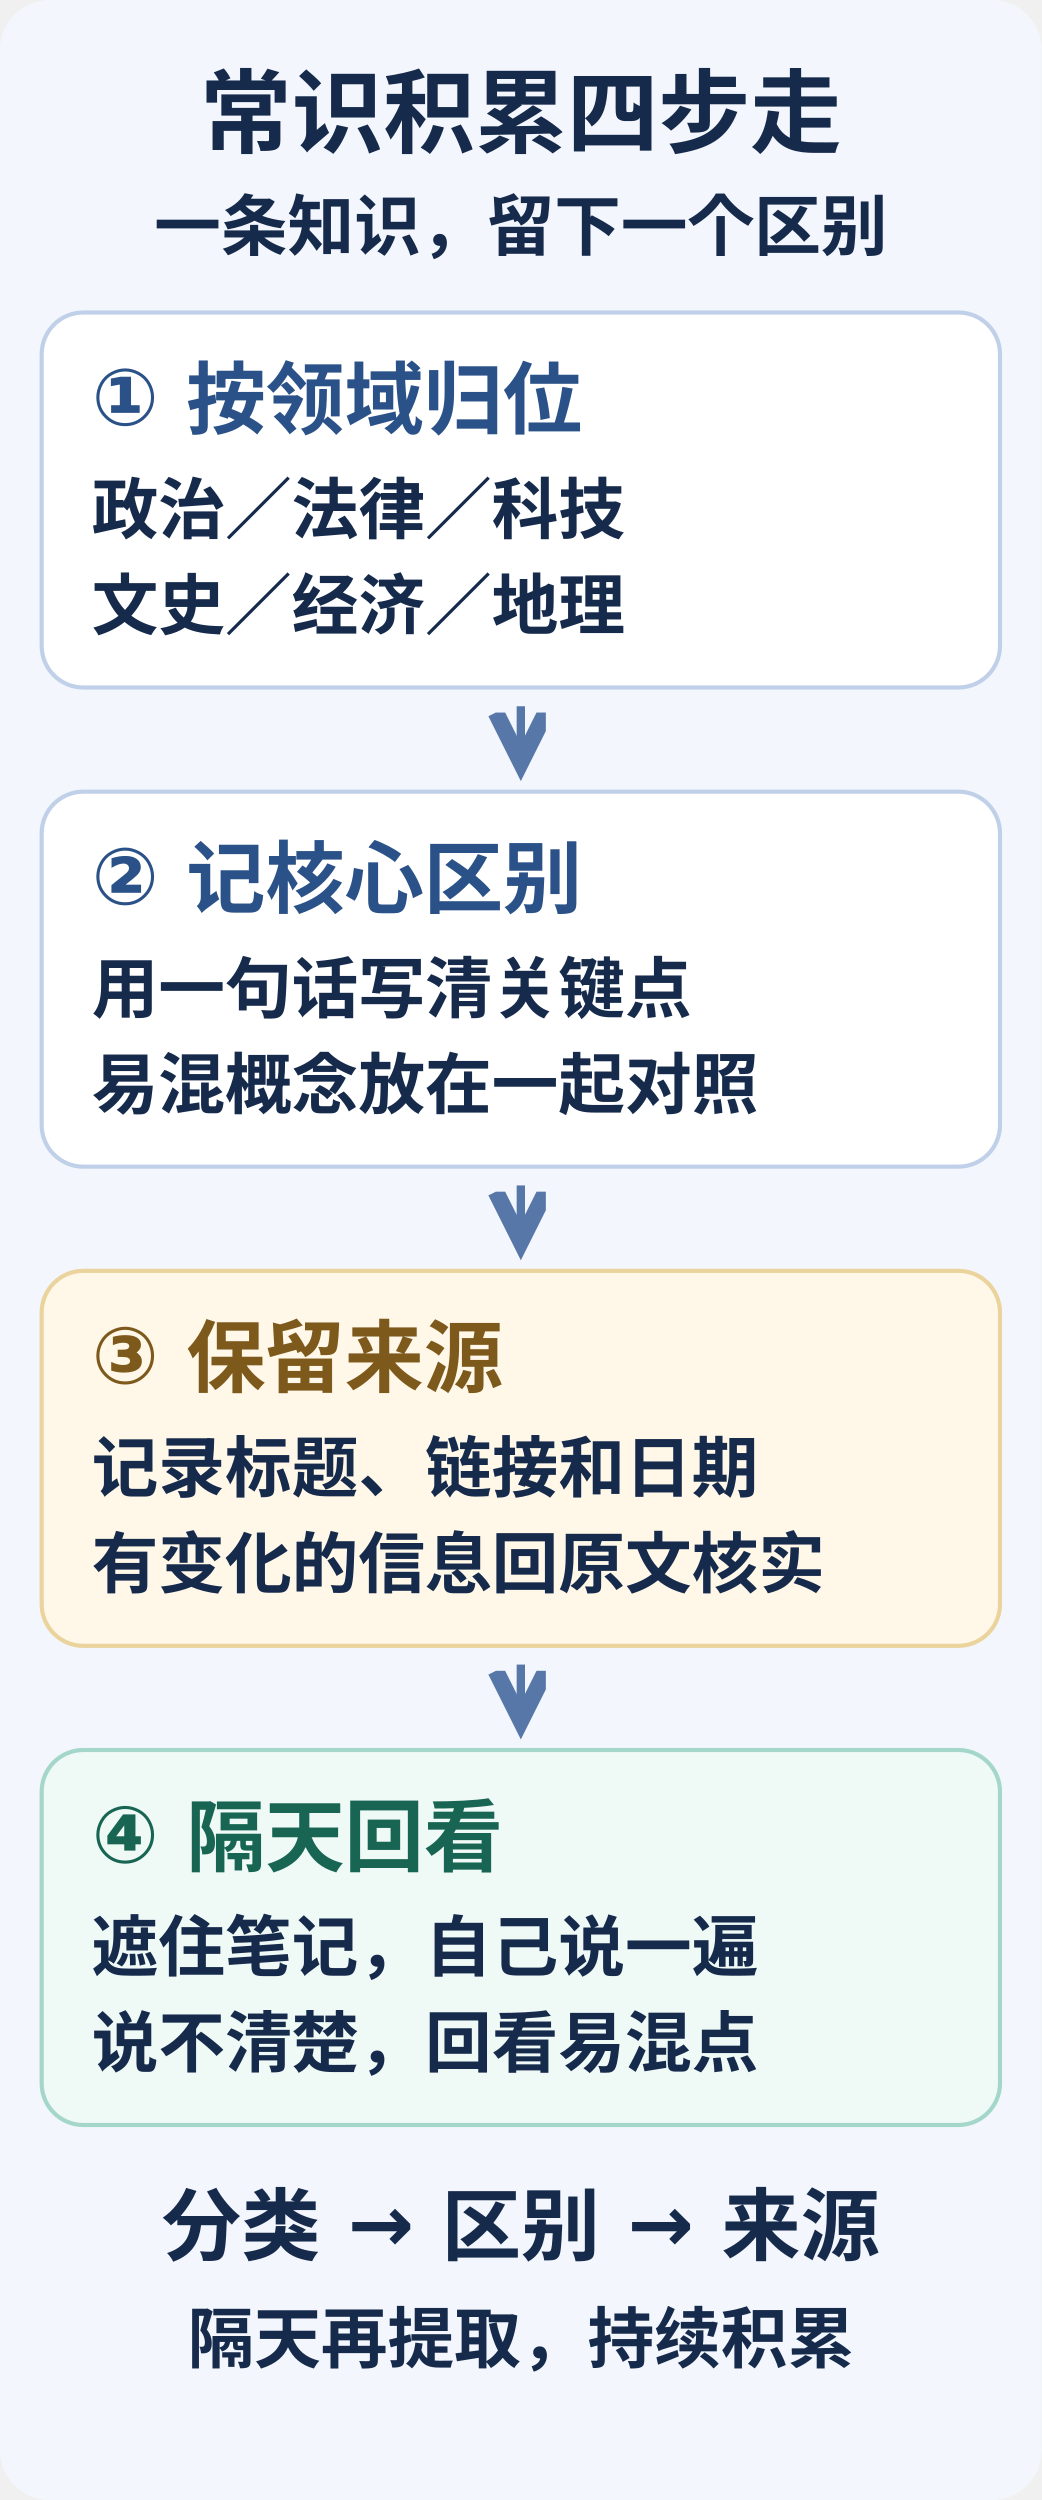
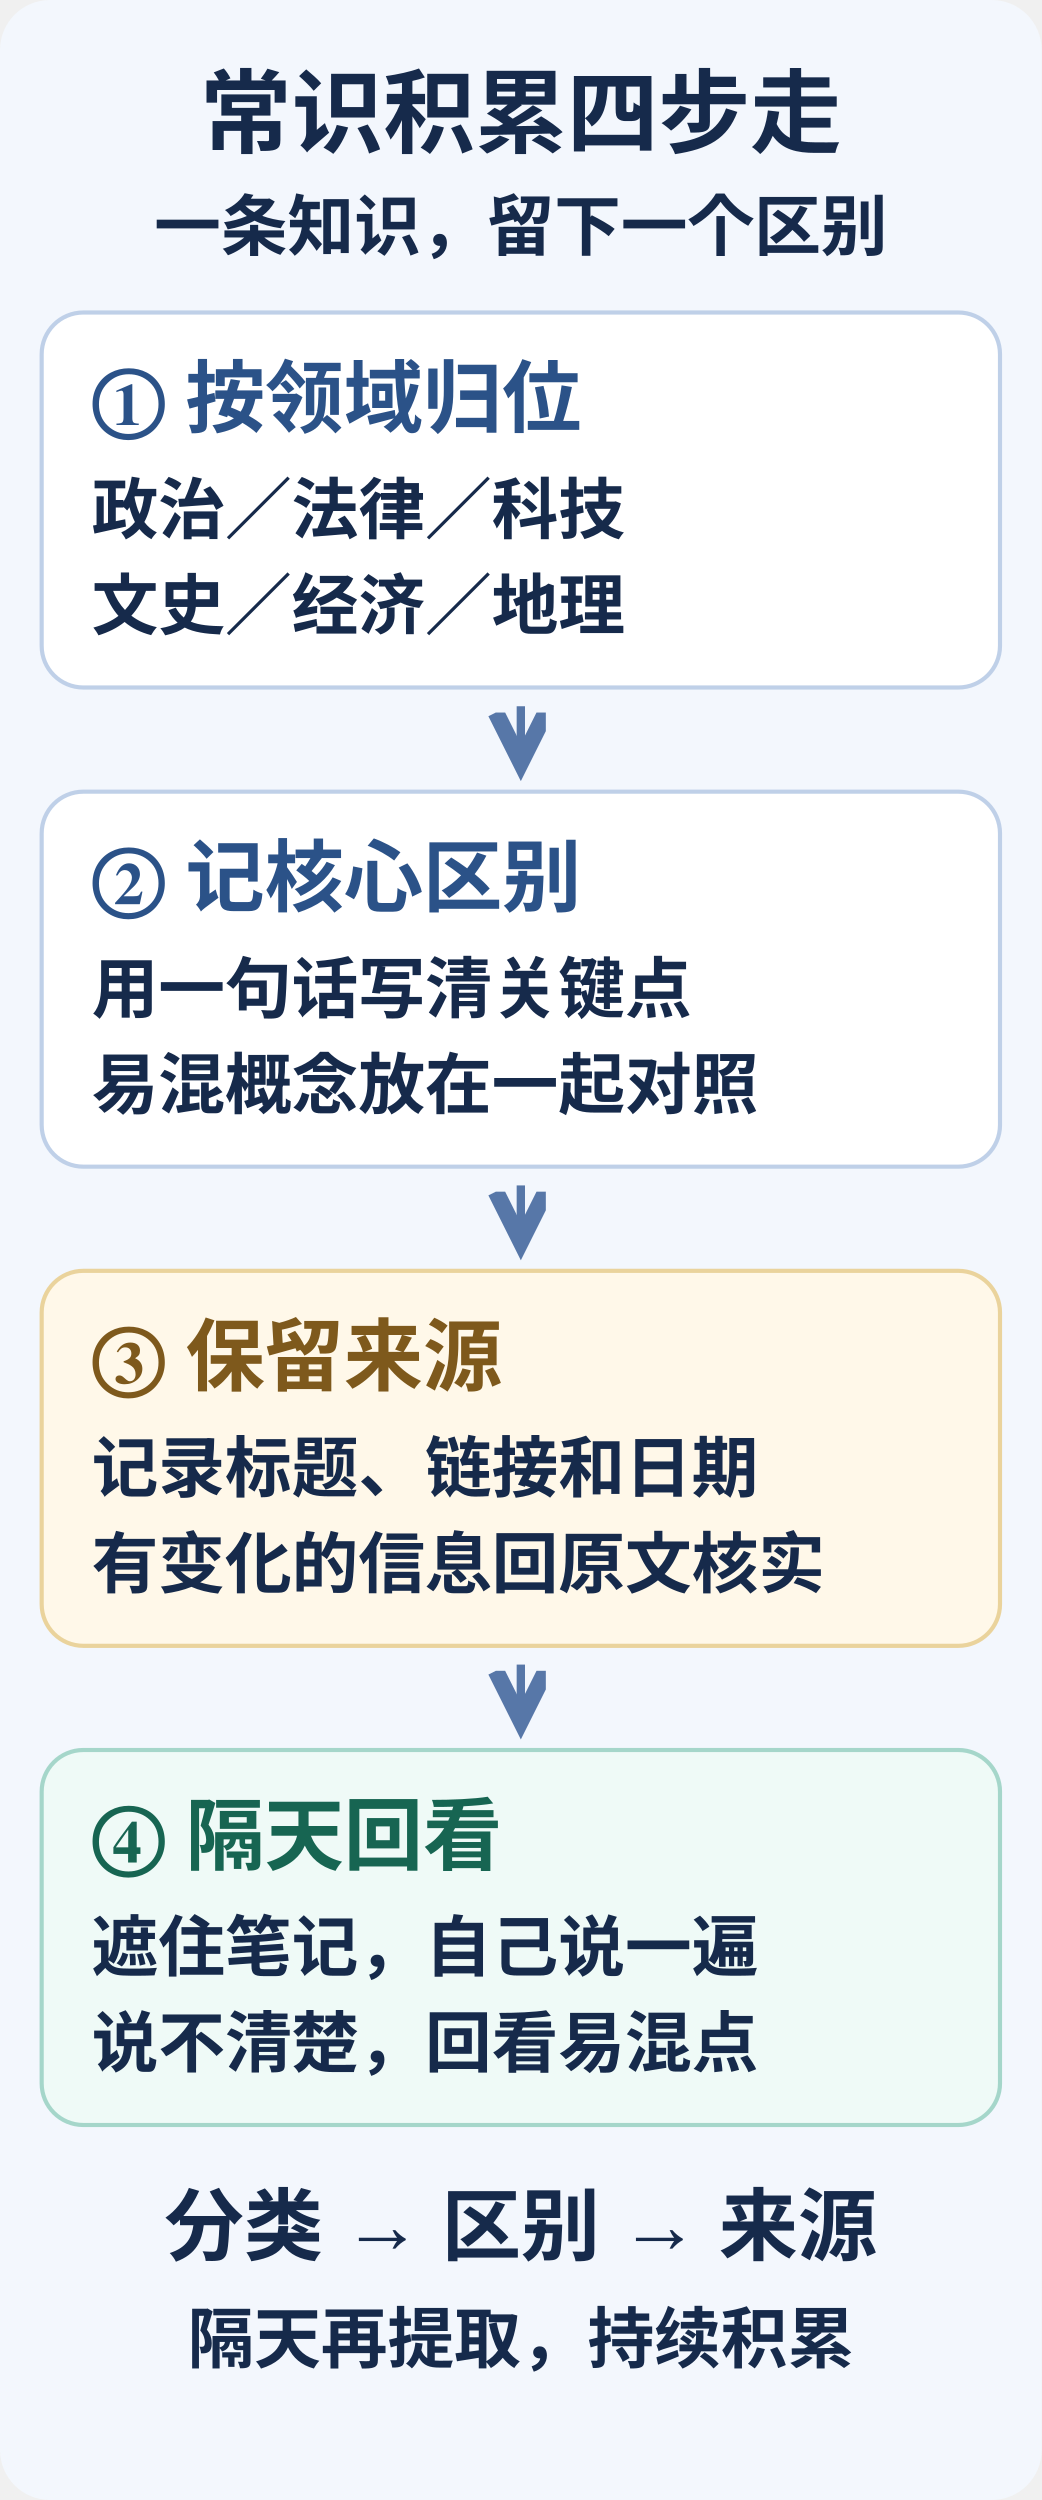
<svg xmlns="http://www.w3.org/2000/svg" width="500" height="1200" viewBox="0 0 500 1200" role="img" aria-labelledby="title desc">
  <defs>
    <marker id="arrow" markerWidth="10" markerHeight="10" refX="6" refY="3" orient="auto">
      <path d="M0 0 L6 3 L0 6" fill="none" stroke="#5777a8" stroke-width="2" />
    </marker>
  </defs>
  <rect width="500" height="1200" rx="24" fill="#f3f7fd" />
-   <g font-family="Microsoft YaHei, PingFang SC, sans-serif" fill="#162a4b">
+   <g font-family="'Times New Roman', 'KaiTi', '楷体', 'STKaiti', 'Kaiti SC', serif" fill="#162a4b">
    <text x="250" y="70" font-size="44" font-weight="800" text-anchor="middle">常识积累四步走</text>
    <text x="250" y="120" font-size="32" font-weight="600" text-anchor="middle">一条知识，留下一个区别</text>
    <rect x="20" y="150" width="460" height="180" rx="20" fill="#fff" stroke="#bfd0e8" stroke-width="2" />
    <text x="44" y="204" font-size="38" font-weight="800" fill="#2b5288">① 按领域归位</text>
    <text x="44" y="256" font-size="32" font-weight="600">政治／法律／科技</text>
    <text x="44" y="302" font-size="32" font-weight="600">文史／经济／地理</text>
    <path d="M250 339 V366" fill="none" stroke="#5777a8" stroke-width="4" marker-end="url(#arrow)" />
    <rect x="20" y="380" width="460" height="180" rx="20" fill="#fff" stroke="#bfd0e8" stroke-width="2" />
    <text x="44" y="434" font-size="38" font-weight="800" fill="#2b5288">② 记核心区别</text>
    <text x="44" y="486" font-size="32" font-weight="600">用一句话写清关键点</text>
    <text x="44" y="532" font-size="32" font-weight="600">易混概念放在一起对照</text>
    <path d="M250 569 V596" fill="none" stroke="#5777a8" stroke-width="4" marker-end="url(#arrow)" />
    <rect x="20" y="610" width="460" height="180" rx="20" fill="#fff8e9" stroke="#ead39c" stroke-width="2" />
    <text x="44" y="664" font-size="38" font-weight="800" fill="#7e591c">③ 保留来源</text>
    <text x="44" y="716" font-size="32" font-weight="600">记录标题、链接和日期</text>
    <text x="44" y="762" font-size="32" font-weight="600">有变化的信息回原文核实</text>
    <path d="M250 799 V826" fill="none" stroke="#5777a8" stroke-width="4" marker-end="url(#arrow)" />
    <rect x="20" y="840" width="460" height="180" rx="20" fill="#effaf7" stroke="#a5d6ca" stroke-width="2" />
    <text x="44" y="894" font-size="38" font-weight="800" fill="#176552">④ 隔天回看</text>
    <text x="44" y="946" font-size="32" font-weight="600">遮住笔记，自己说一遍</text>
    <text x="44" y="992" font-size="32" font-weight="600">说不清楚，回看易混点</text>
    <text x="250" y="1082" font-size="38" font-weight="800" text-anchor="middle">分类 → 区别 → 来源</text>
    <text x="250" y="1134" font-size="32" font-weight="600" text-anchor="middle">隔天再提取，持续积累</text>
  </g>
</svg>
